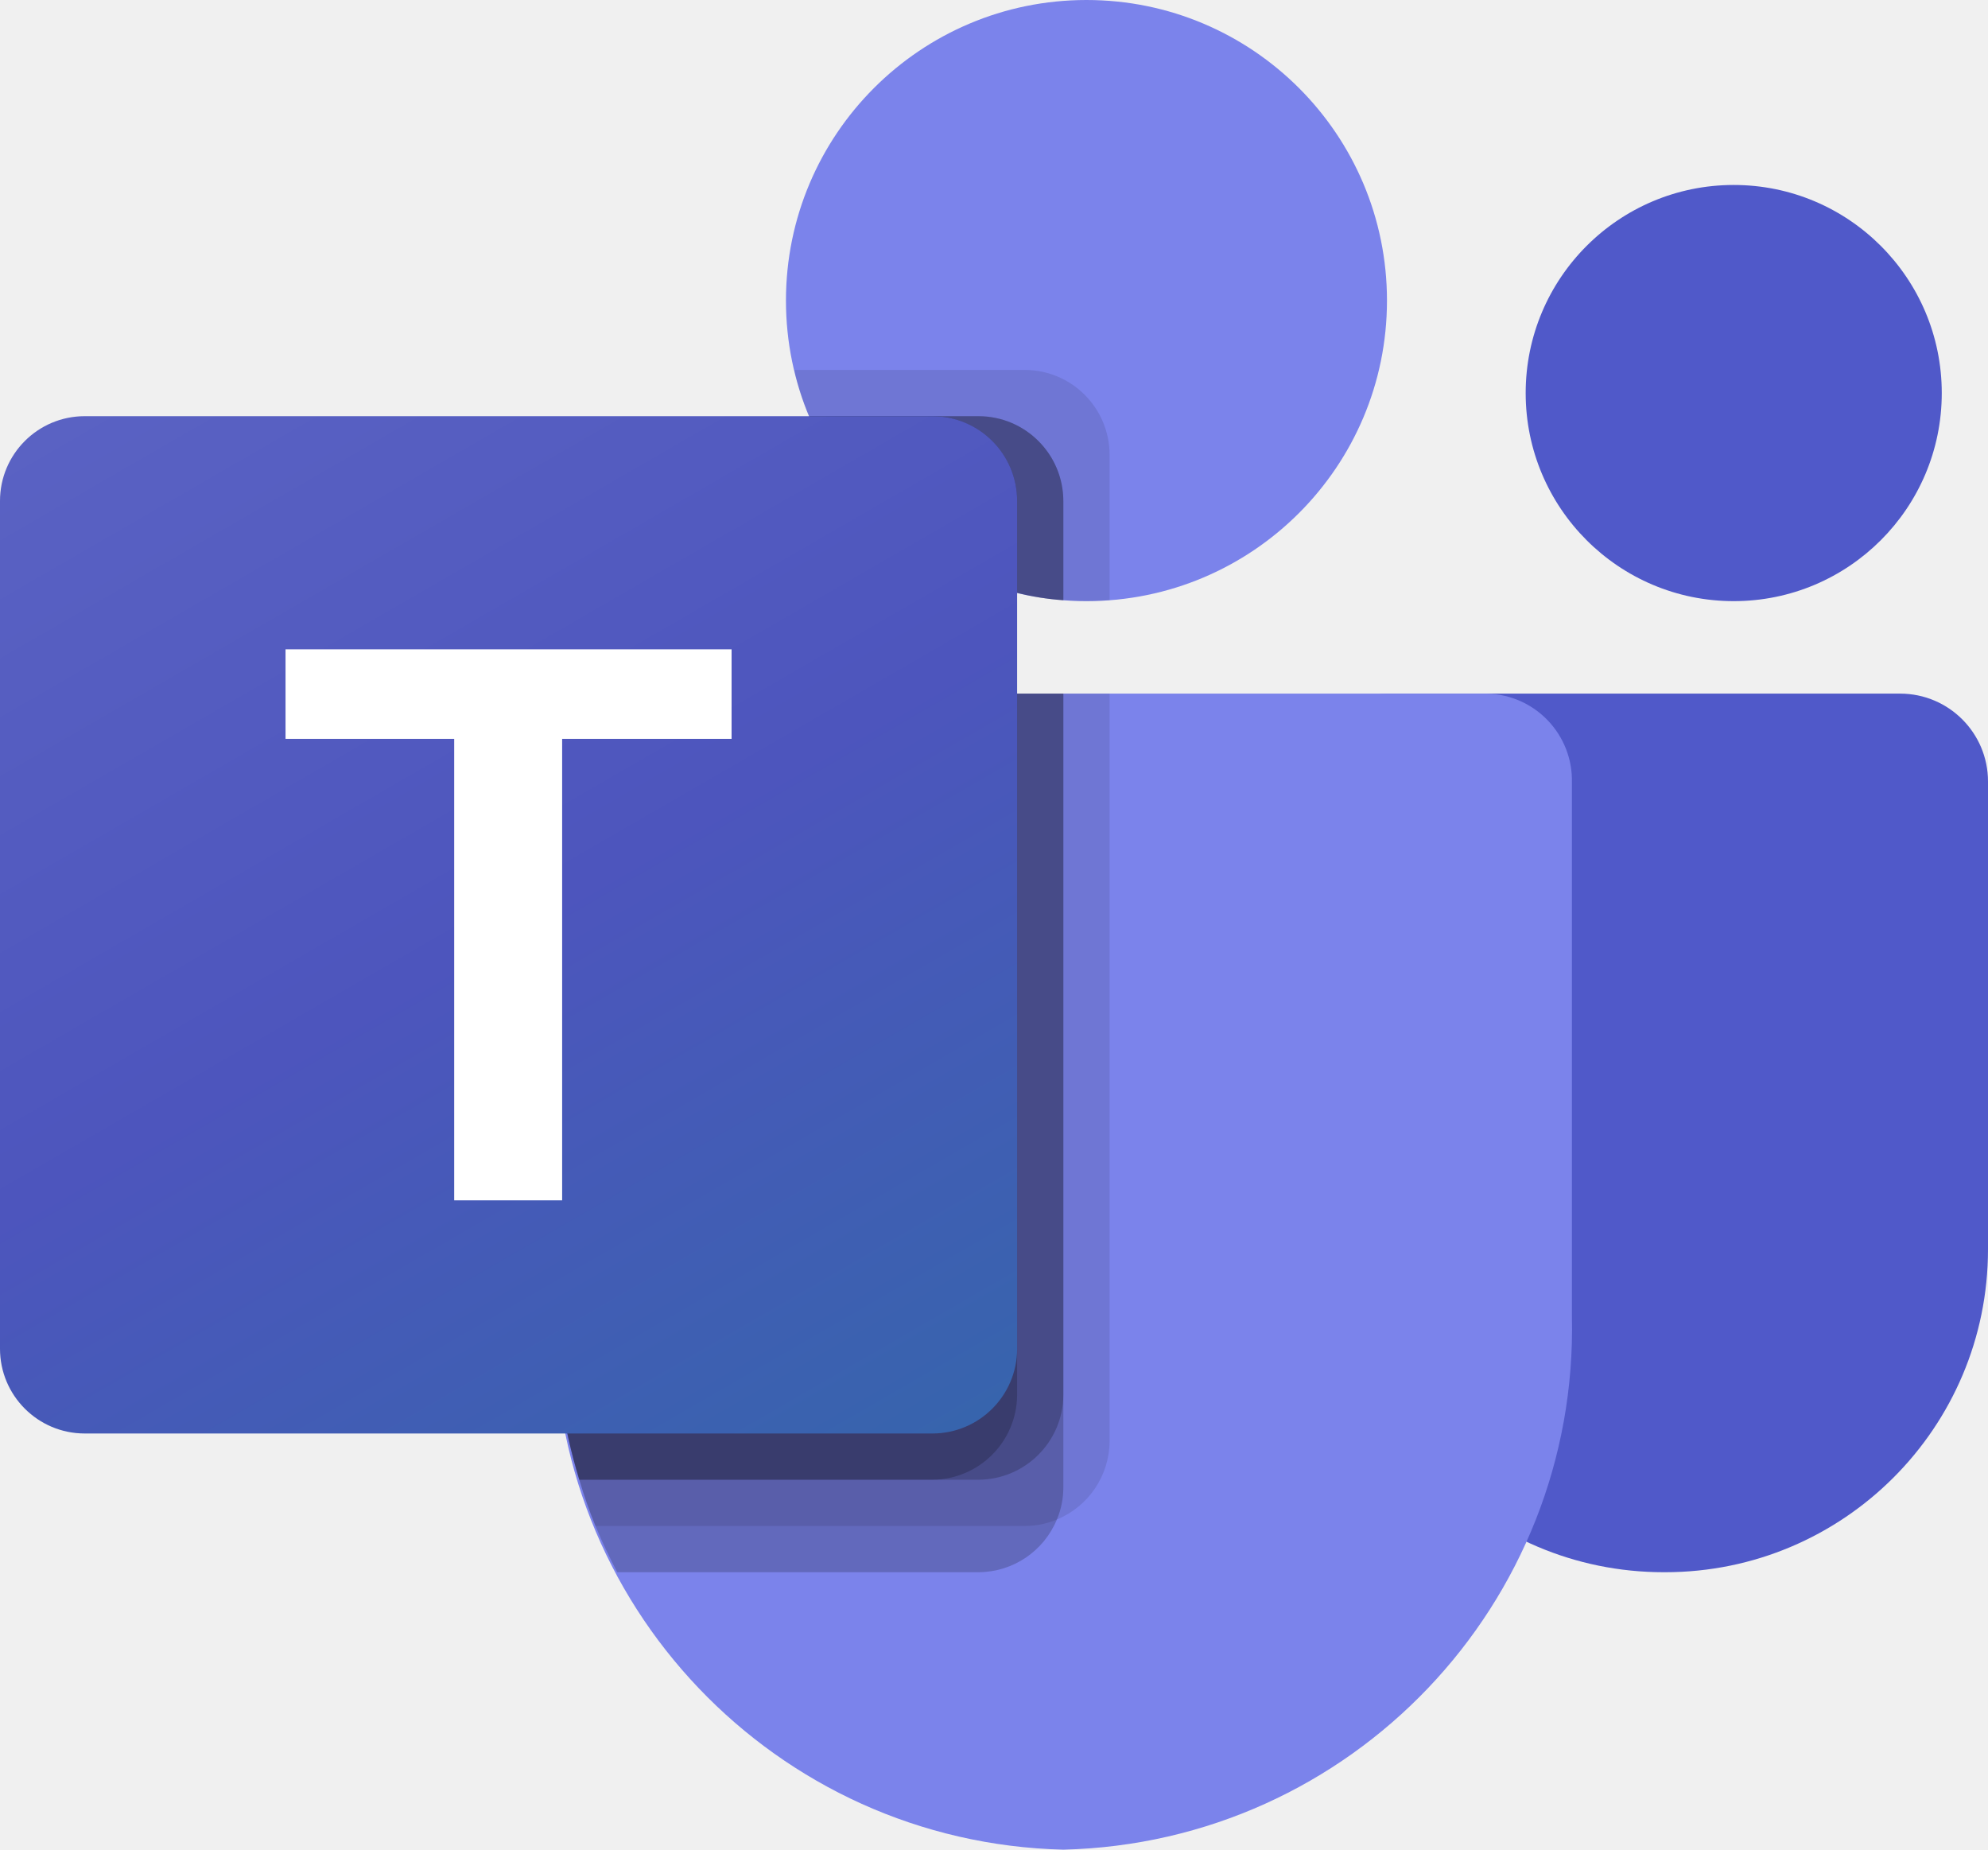
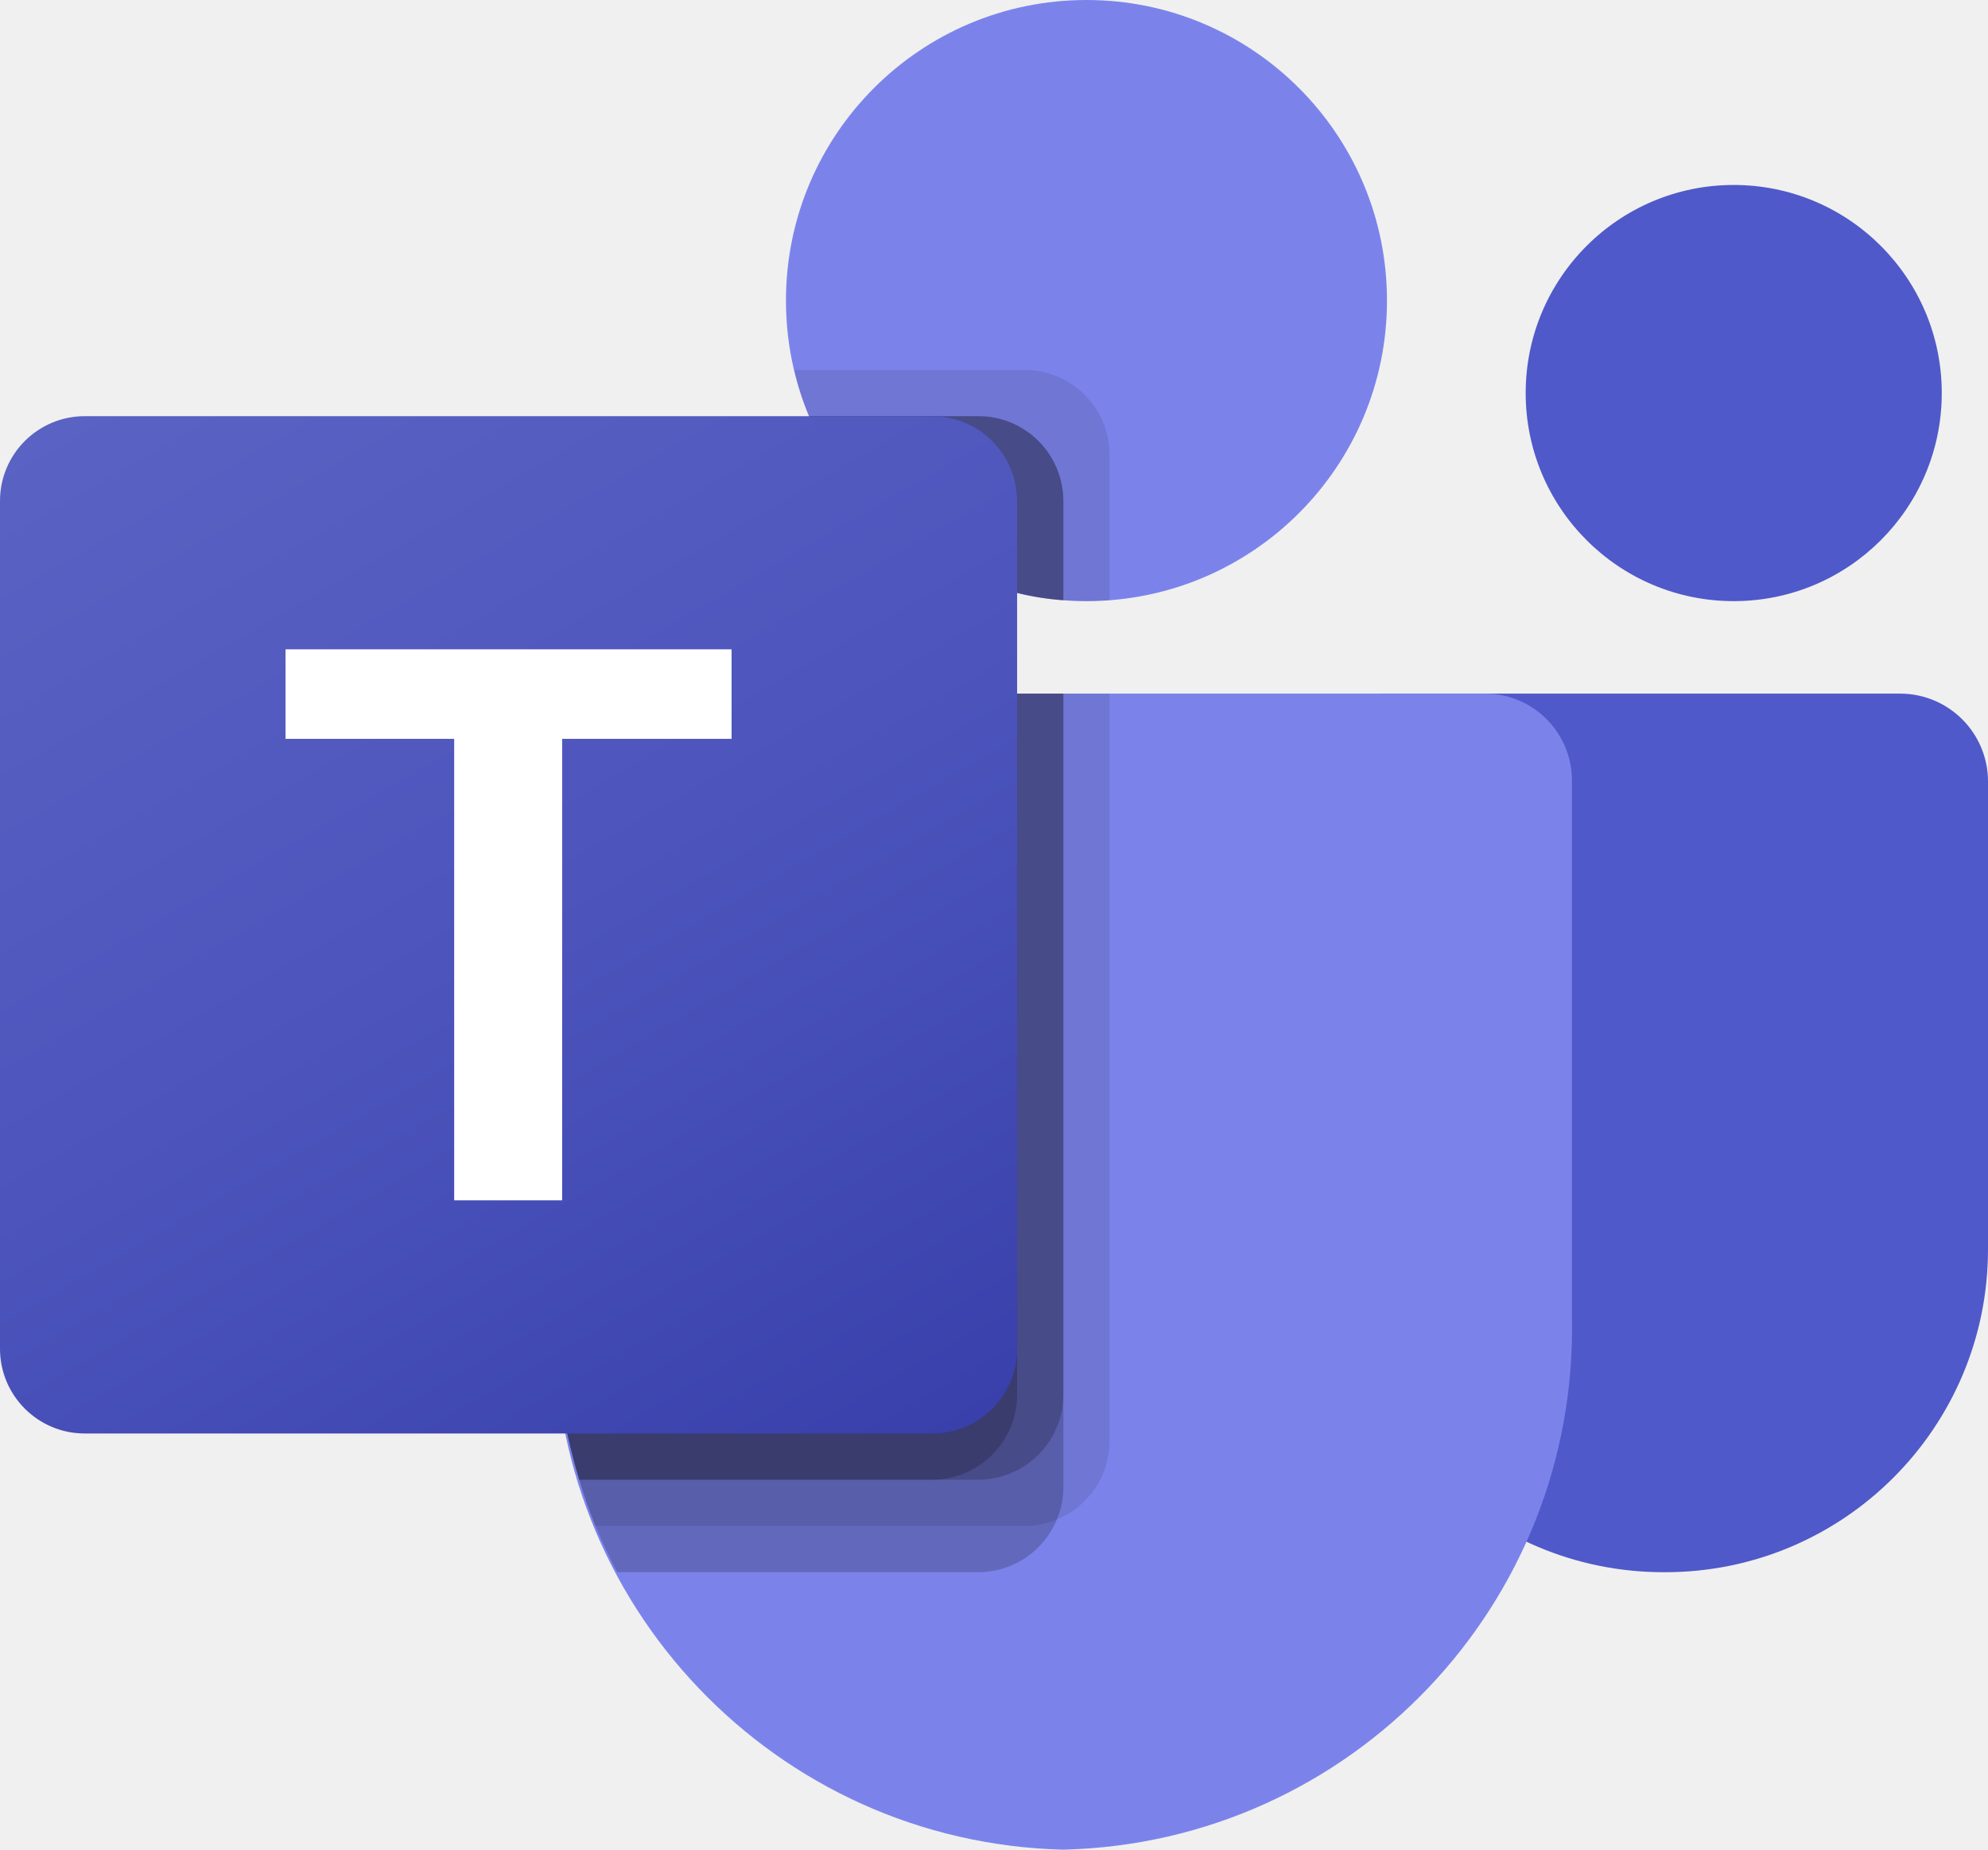
<svg xmlns="http://www.w3.org/2000/svg" viewBox="0 0 2228.833 2073.333">
  <path fill="#5059C9" d="M1554.637,777.5h575.713c54.391,0,98.483,44.092,98.483,98.483c0,0,0,0,0,0v524.398 c0,199.901-162.051,361.952-361.952,361.952h0h-1.711c-199.901,0.028-361.975-162-362.004-361.901c0-0.017,0-0.034,0-0.052V828.971 C1503.167,800.544,1526.211,777.5,1554.637,777.5L1554.637,777.5z" />
  <circle fill="#5059C9" cx="1943.75" cy="440.583" r="233.25" />
  <circle fill="#7B83EB" cx="1218.083" cy="336.917" r="336.917" />
  <path fill="#7B83EB" d="M1667.323,777.5H717.01c-53.743,1.33-96.257,45.931-95.01,99.676v598.105 c-7.505,322.519,247.657,590.16,570.167,598.053c322.51-7.893,577.671-275.534,570.167-598.053V877.176 C1763.579,823.431,1721.066,778.83,1667.323,777.5z" />
  <path opacity=".1" d="M1244,777.5v838.145c-0.258,38.435-23.549,72.964-59.09,87.598 c-11.316,4.787-23.478,7.254-35.765,7.257H667.613c-6.738-17.105-12.958-34.21-18.142-51.833 c-18.144-59.477-27.402-121.307-27.472-183.49V877.02c-1.246-53.659,41.198-98.19,94.855-99.52H1244z" />
  <path opacity=".2" d="M1192.167,777.5v889.978c-0.002,12.287-2.47,24.449-7.257,35.765 c-14.634,35.541-49.163,58.833-87.598,59.09H691.975c-8.812-17.105-17.105-34.21-24.362-51.833 c-7.257-17.623-12.958-34.21-18.142-51.833c-18.144-59.476-27.402-121.307-27.472-183.49V877.02 c-1.246-53.659,41.198-98.19,94.855-99.52H1192.167z" />
  <path opacity=".2" d="M1192.167,777.5v786.312c-0.395,52.223-42.632,94.46-94.855,94.855h-447.84 c-18.144-59.476-27.402-121.307-27.472-183.49V877.02c-1.246-53.659,41.198-98.19,94.855-99.52H1192.167z" />
  <path opacity=".2" d="M1140.333,777.5v786.312c-0.395,52.223-42.632,94.46-94.855,94.855H649.472 c-18.144-59.476-27.402-121.307-27.472-183.49V877.02c-1.246-53.659,41.198-98.19,94.855-99.52H1140.333z" />
  <path opacity=".1" d="M1244,509.522v163.275c-8.812,0.518-17.105,1.037-25.917,1.037 c-8.812,0-17.105-0.518-25.917-1.037c-17.496-1.161-34.848-3.937-51.833-8.293c-104.963-24.857-191.679-98.469-233.25-198.003 c-7.153-16.715-12.706-34.071-16.587-51.833h258.648C1201.449,414.866,1243.801,457.217,1244,509.522z" />
  <path opacity=".2" d="M1192.167,561.355v111.442c-17.496-1.161-34.848-3.937-51.833-8.293 c-104.963-24.857-191.679-98.469-233.25-198.003h190.228C1149.616,466.699,1191.968,509.051,1192.167,561.355z" />
  <path opacity=".2" d="M1192.167,561.355v111.442c-17.496-1.161-34.848-3.937-51.833-8.293 c-104.963-24.857-191.679-98.469-233.25-198.003h190.228C1149.616,466.699,1191.968,509.051,1192.167,561.355z" />
  <path opacity=".2" d="M1140.333,561.355v103.148c-104.963-24.857-191.679-98.469-233.25-198.003 h138.395C1097.783,466.699,1140.134,509.051,1140.333,561.355z" />
  <linearGradient id="a" gradientUnits="userSpaceOnUse" x1="198.099" y1="1683.073" x2="942.234" y2="394.261" gradientTransform="matrix(1 0 0 -1 0 2075.333)">
    <stop offset="0" stop-color="#5a62c3" />
    <stop offset=".5" stop-color="#4d55bd" />
-     <stop offset="1" stop-color="#3764ad" />
+     <stop offset="1" stop-color="#3940ab" />
  </linearGradient>
  <path fill="url(#a)" d="M95.01,466.5h950.312c52.473,0,95.01,42.538,95.01,95.01v950.312c0,52.473-42.538,95.01-95.01,95.01 H95.01c-52.473,0-95.01-42.538-95.01-95.01V561.51C0,509.038,42.538,466.5,95.01,466.5z" />
  <path fill="#FFF" d="M820.211,828.193H630.241v517.297H509.211V828.193H320.123V727.844h500.088V828.193z" />
</svg>
